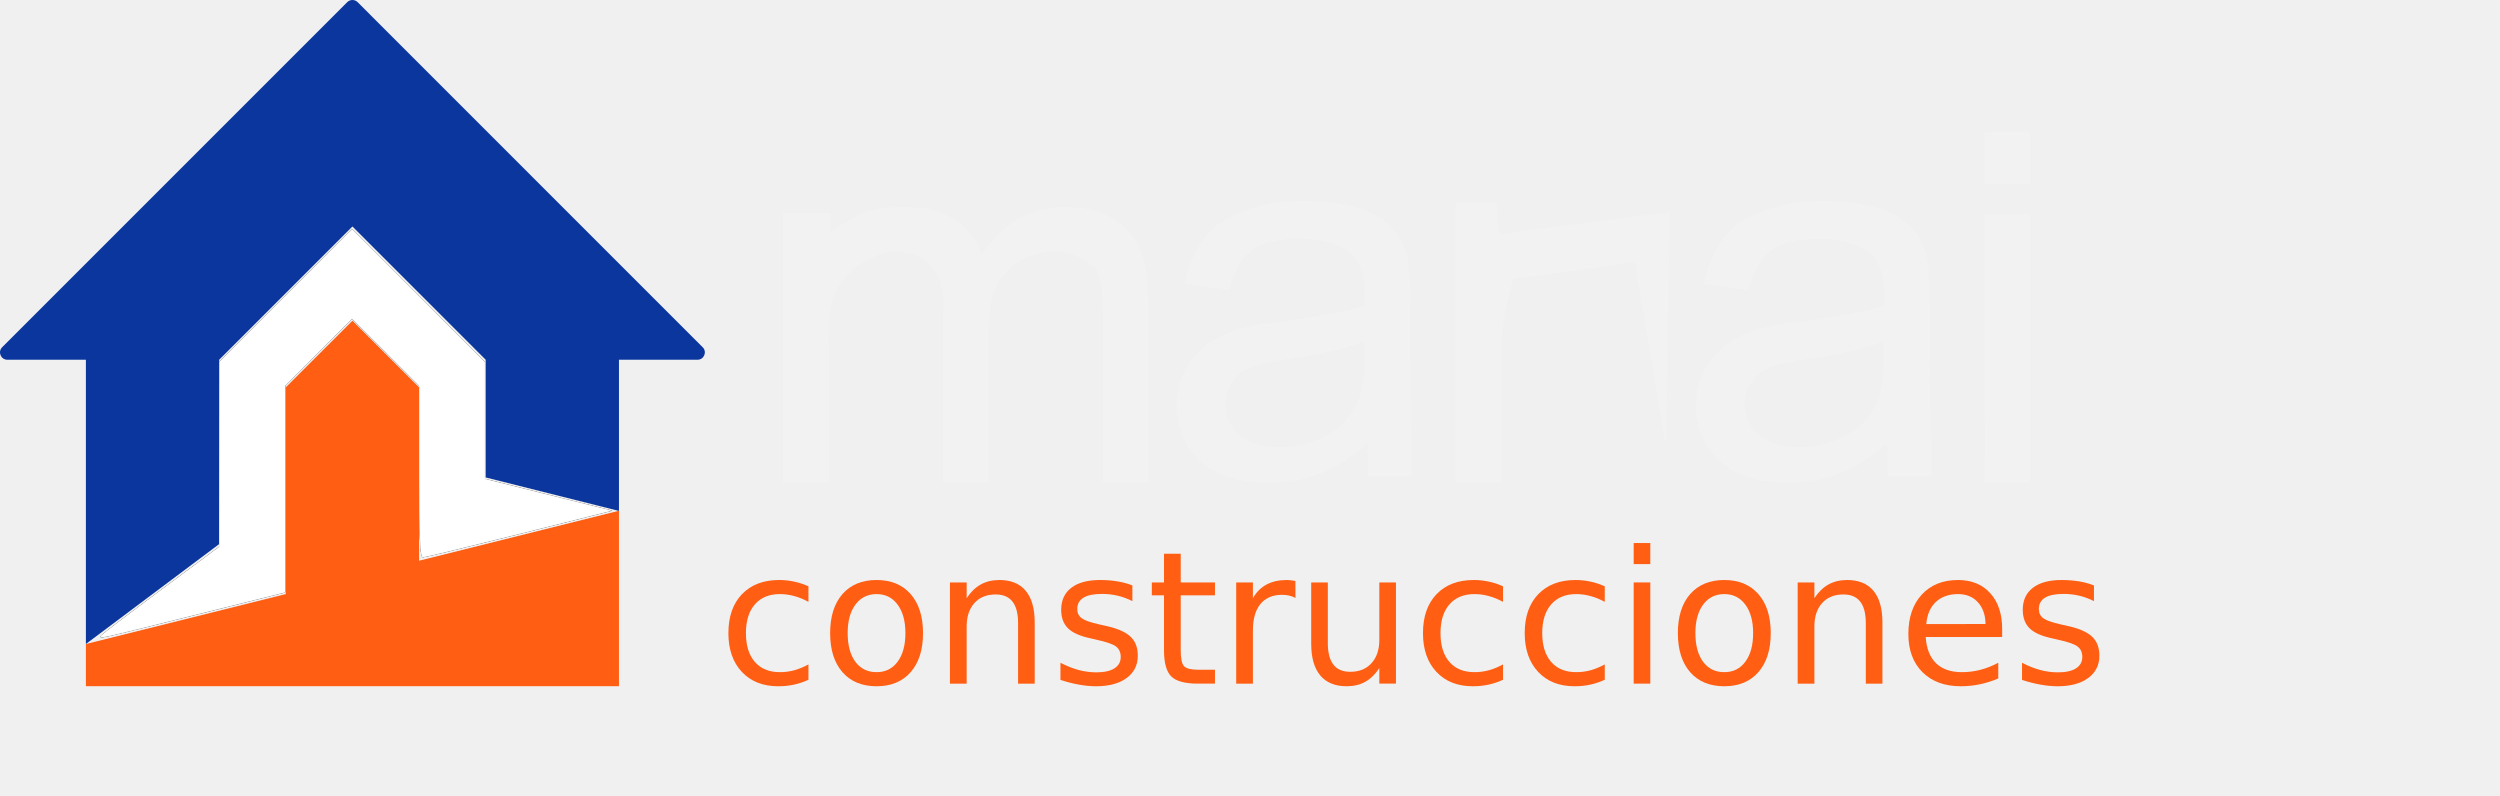
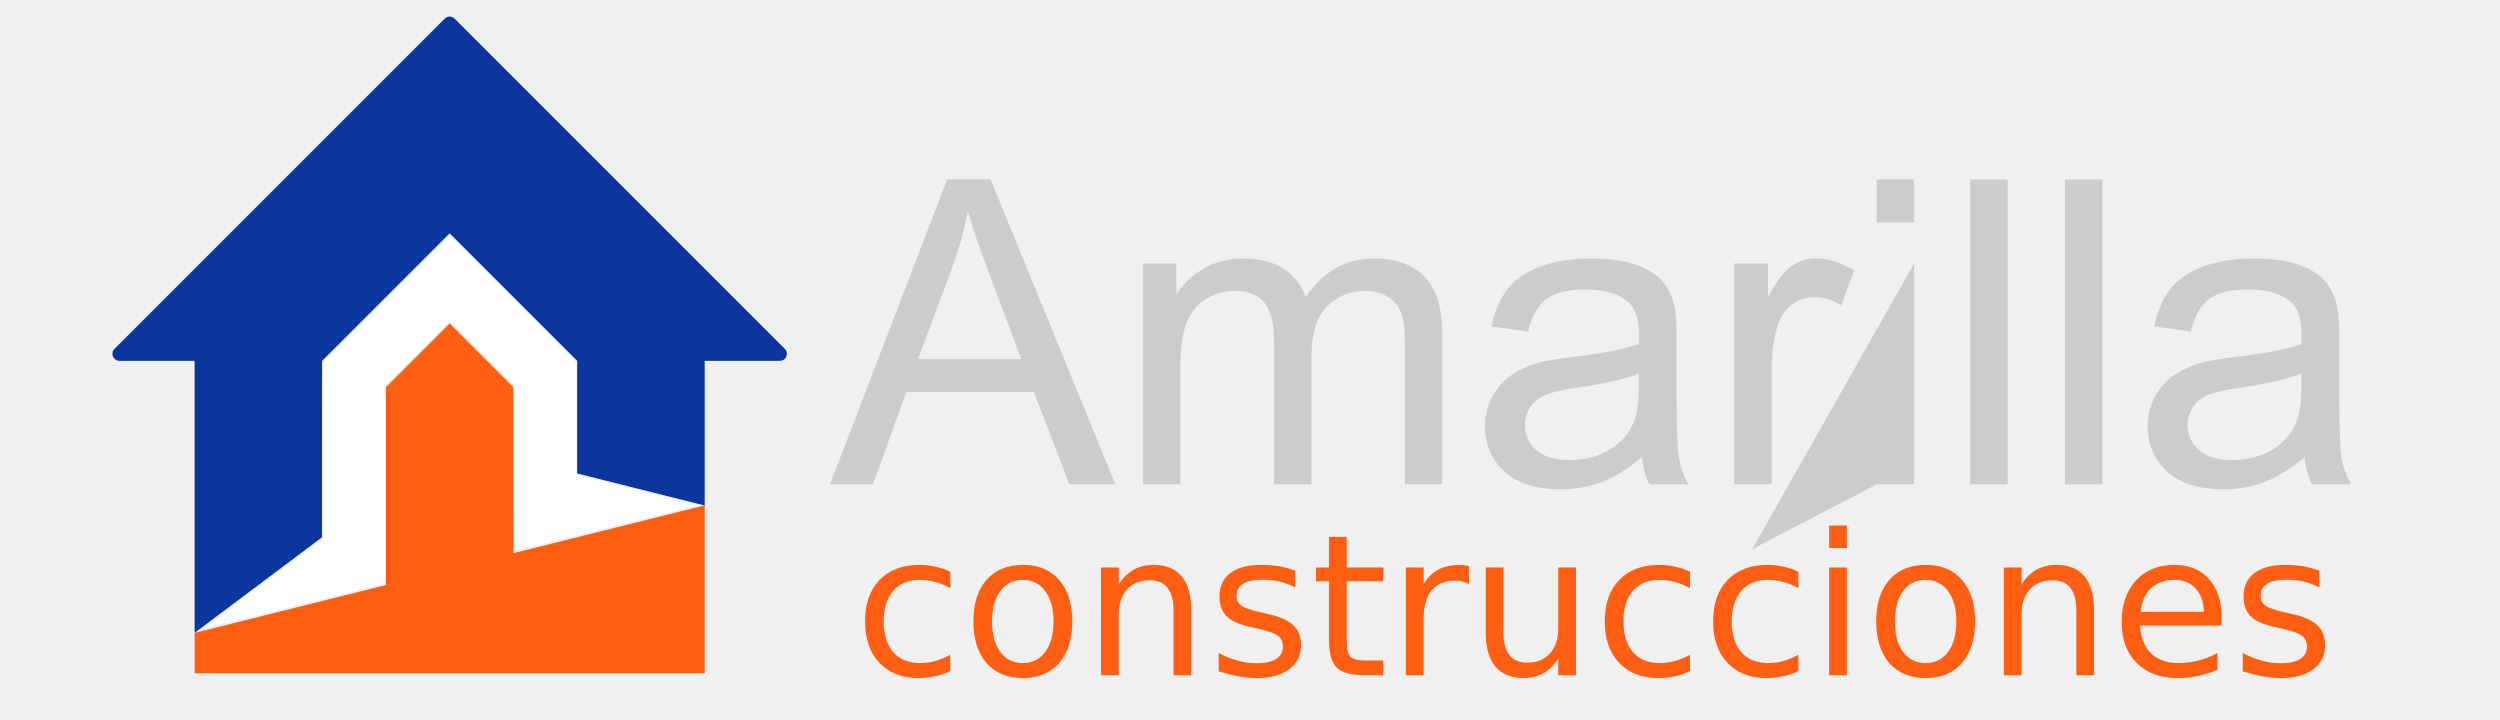
- <svg xmlns="http://www.w3.org/2000/svg" version="1.1" id="svg2" width="220" height="70" viewBox="0 0 220 70">
+ <svg xmlns="http://www.w3.org/2000/svg" version="1.1" id="svg2" width="219" height="63" viewBox="0 0 219 63">
  <defs id="defs6" />
-   <g id="g3266" transform="matrix(0.2591386,0,0,-0.2591386,-116.6638,82.28564)">
-     <path d="m 463.606,211.888 v 60.405 l -23.213,23.213 -23.214,-23.213 v -72.012 l -69.64,-17.41 v -14.698 h 185.706 v 61.125 z" style="font-size:144px;line-height:0;font-family:'Phetsarath OT';-inkscape-font-specification:'Phetsarath OT';text-align:center;text-anchor:middle;fill:#ff5e13;fill-opacity:1;fill-rule:nonzero;stroke:none;stroke-width:3.385" id="path32-8" transform="matrix(0.9747844,0,0,0.9747844,140.5895,-79.42794)" />
-     <path d="M 438.587,406.483 318.371,286.267 c -1.609,-1.609 -0.47,-4.361 1.806,-4.361 h 27.363 V 182.882 l 46.427,34.809 v 64.216 l 46.426,46.426 46.426,-46.426 V 240.904 l 46.426,-11.667 v 52.669 h 27.363 c 2.276,0 3.415,2.752 1.807,4.361 L 442.2,406.483 c -0.998,0.998 -2.615,0.998 -3.613,0" style="font-size:144px;line-height:0;font-family:'Phetsarath OT';-inkscape-font-specification:'Phetsarath OT';text-align:center;text-anchor:middle;fill:#0a369d;fill-opacity:1;fill-rule:nonzero;stroke:none;stroke-width:3.385" id="path200-8" transform="matrix(0.9747844,0,0,0.9747844,140.5895,-79.42794)" />
-     <path style="font-size:144px;line-height:0;font-family:'Phetsarath OT';-inkscape-font-specification:'Phetsarath OT';text-align:center;text-anchor:middle;fill:#ffffff;fill-opacity:1;fill-rule:evenodd;stroke:#000000;stroke-width:0.104;stroke-linejoin:bevel;stroke-dasharray:none;stroke-opacity:0.99;paint-order:markers stroke fill" d="m 352.891,185.816 c 0.278,0.429 9.638,7.559 20.801,15.845 l 20.296,15.065 0.04,32.217 0.04,32.217 23.126,23.109 23.126,23.109 23.109,-23.126 23.109,-23.126 V 260.739 240.352 l 22.078,-5.511 22.078,-5.511 -32.209,-8.09 c -17.715,-4.449 -32.793,-8.103 -33.507,-8.12 -1.01,-0.023 -1.299,6.624 -1.299,29.858 v 29.888 l -11.705,11.672 -11.705,11.672 -11.672,-11.705 -11.672,-11.705 v -35.959 -35.959 l -31.677,-7.922 c -33.982,-8.498 -33.112,-8.306 -32.358,-7.143 z" id="path7654" transform="matrix(0.9747844,0,0,0.9747844,140.5895,-79.42794)" />
-     <g id="g1271" transform="matrix(0.9747844,0,0,0.9747844,139.3403,-52.53325)">
-       <path d="m 591.688,211.468 v 93.91 h 16.594 l -0.061,-6.576 c 4.093,2.723 4.277,2.861 9.17,5.632 4.893,2.83 10.759,3.066 17.007,3.066 6.956,0 12.645,-1.444 17.066,-4.333 4.48,-2.889 7.634,-6.927 9.462,-12.115 7.428,10.965 17.096,16.448 29.004,16.448 9.314,0 16.477,-2.594 21.488,-7.782 5.011,-5.129 7.516,-13.058 7.516,-23.787 v -64.464 h -15.829 v 59.158 c 0,6.367 -0.531,10.936 -1.592,13.706 -1.002,2.83 -2.859,3.331 -5.571,5.041 -2.712,1.71 -5.895,2.564 -9.55,2.564 -6.603,0 -12.085,-2.211 -16.447,-6.632 -4.362,-4.362 -6.544,-9.61 -6.544,-19.278 V 211.468 H 647.486 v 61.015 c 0,7.074 -1.297,10.612 -3.891,14.149 -2.594,3.537 -6.838,5.306 -12.734,5.306 -4.48,0 -8.047,-1.768 -11.879,-4.126 -3.773,-2.358 -6.952,-5.789 -8.813,-9.757 -2.555,-5.446 -2.564,-9.315 -2.564,-17.863 v -48.724 z" id="path5659" style="font-size:144px;line-height:0;font-family:'Phetsarath OT';-inkscape-font-specification:'Phetsarath OT';text-align:center;text-anchor:middle;fill:#f2f2f2;fill-opacity:1;stroke-width:5.79" />
-       <path d="m 795.485,225.174 c -5.895,-5.011 -11.584,-8.548 -17.066,-10.611 -5.424,-2.063 -11.26,-3.095 -17.509,-3.095 -10.317,0 -18.245,2.505 -23.787,7.516 -5.541,5.07 -8.312,11.525 -8.312,19.366 0,4.598 1.032,8.784 3.095,12.557 2.122,3.832 4.864,6.897 8.224,9.196 3.419,2.299 7.251,4.038 11.496,5.217 3.124,0.825 7.841,1.621 14.148,2.388 12.851,1.533 22.313,3.36 28.385,5.483 0.059,2.181 0.088,3.567 0.088,4.156 0,6.485 -1.503,11.053 -4.51,13.706 -4.068,3.596 -10.11,5.394 -18.128,5.394 -7.487,0 -13.028,-1.326 -16.624,-3.979 -3.537,-2.594 -6.16,-7.222 -7.87,-13.883 l -15.563,2.122 c 1.415,6.662 3.743,12.026 6.986,16.094 3.242,4.127 7.929,7.281 14.06,9.462 6.131,2.24 13.235,3.36 21.311,3.36 8.017,0 14.532,-0.943 19.542,-2.83 5.011,-1.886 8.695,-4.274 11.053,-7.163 2.358,-2.83 4.009,-6.426 4.952,-10.788 0.531,-2.712 0.796,-7.605 0.796,-14.679 v -21.223 c 0,-14.797 0.33,-24.383 0.556,-28.328 l 0.004,-11.022 h -15.374 c 0,3.535 -0.107,11.584 0.046,11.584 z m -1.326,35.548 c -5.777,-2.358 -14.443,-4.362 -25.998,-6.013 -6.544,-0.943 -11.171,-2.004 -13.883,-3.183 -2.712,-1.179 -4.805,-2.918 -6.278,-5.217 -1.474,-2.24 -2.211,-4.746 -2.211,-7.516 0,-4.245 1.592,-7.782 4.775,-10.611 3.242,-2.83 7.958,-4.245 14.148,-4.245 6.131,0 11.584,1.326 16.359,3.979 4.775,2.712 8.283,6.396 10.523,11.053 1.71,3.596 2.564,8.902 2.564,15.917 z" id="path5661" style="font-size:144px;line-height:0;font-family:'Phetsarath OT';-inkscape-font-specification:'Phetsarath OT';text-align:center;text-anchor:middle;fill:#f2f2f2;fill-opacity:1;stroke-width:5.79" />
-       <path d="m 825.998,211.468 v 97.394 h 14.325 l 0.625,-10.695 59.61,7.58 -1.182,-82.653 -10.956,65.228 -42.38,-5.901 c 0,0 -4.126,-15.066 -4.126,-21.787 v -49.166 z" id="path5663" style="font-size:144px;line-height:0;font-family:'Phetsarath OT';-inkscape-font-specification:'Phetsarath OT';text-align:center;text-anchor:middle;fill:#f2f2f2;fill-opacity:1;stroke-width:5.79" />
-       <path d="m 976.418,225.174 c -5.895,-5.011 -11.584,-8.548 -17.066,-10.611 -5.424,-2.063 -11.26,-3.095 -17.509,-3.095 -10.317,0 -18.245,2.505 -23.787,7.516 -5.541,5.07 -8.312,11.525 -8.312,19.366 0,4.598 1.032,8.784 3.095,12.557 2.122,3.832 4.864,6.897 8.224,9.196 3.419,2.299 7.251,4.038 11.496,5.217 3.124,0.825 7.841,1.621 14.148,2.388 12.851,1.533 22.313,3.36 28.385,5.482 0.059,2.181 0.089,3.567 0.089,4.156 0,6.485 -1.503,11.053 -4.51,13.706 -4.068,3.596 -10.11,5.394 -18.128,5.394 -7.487,0 -13.028,-1.326 -16.624,-3.979 -3.537,-2.594 -6.16,-7.222 -7.87,-13.883 l -15.563,2.122 c 1.415,6.662 3.743,12.026 6.986,16.094 3.242,4.127 7.929,7.281 14.06,9.462 6.131,2.24 13.235,3.36 21.311,3.36 8.017,0 14.532,-0.943 19.543,-2.83 5.011,-1.886 8.695,-4.274 11.053,-7.163 2.358,-2.83 4.009,-6.426 4.952,-10.788 0.53,-2.712 0.796,-7.605 0.796,-14.679 v -21.223 c 0,-14.797 0.331,-24.383 0.556,-28.328 v -11.022 h -15.375 c 0,3.535 -0.108,11.584 0.046,11.584 z m -1.326,35.548 c -5.777,-2.358 -14.443,-4.362 -25.998,-6.013 -6.544,-0.943 -11.171,-2.004 -13.883,-3.183 -2.712,-1.179 -4.805,-2.918 -6.278,-5.217 -1.474,-2.24 -2.211,-4.746 -2.211,-7.516 0,-4.245 1.592,-7.782 4.775,-10.611 3.242,-2.83 7.958,-4.245 14.148,-4.245 6.131,0 11.584,1.326 16.359,3.979 4.775,2.712 8.283,6.396 10.523,11.053 1.71,3.596 2.564,8.902 2.564,15.917 z" id="path1238" style="font-size:144px;line-height:0;font-family:'Phetsarath OT';-inkscape-font-specification:'Phetsarath OT';text-align:center;text-anchor:middle;fill:#f2f2f2;fill-opacity:1;stroke-width:5.79" />
-       <path d="m 1010.273,315.511 v 18.241 h 15.861 V 315.511 Z m 0,-104.043 -0.028,93.566 15.89,0.016 V 211.468 Z" id="path5665" style="font-size:144px;line-height:0;font-family:'Phetsarath OT';-inkscape-font-specification:'Phetsarath OT';text-align:center;text-anchor:middle;fill:#f2f2f2;fill-opacity:1;stroke-width:5.77" />
-       <g aria-label="construcciones" transform="matrix(1.021307,0,0,-1.021307,-2.719494,-65.80665)" id="text910-3" style="font-size:46.363px;line-height:1.25;font-family:'MADE Outer Sans';-inkscape-font-specification:'MADE Outer Sans';text-align:center;text-anchor:middle;display:inline;fill:#ff5e13;fill-opacity:1;stroke-width:1.158;stroke-dasharray:none">
-         <path d="m 590.675,-236.158 v 5.301 q -2.404,-1.325 -4.839,-1.973 -2.404,-0.678 -4.87,-0.678 -5.517,0 -8.568,3.514 -3.051,3.483 -3.051,9.801 0,6.318 3.051,9.832 3.051,3.483 8.568,3.483 2.466,0 4.87,-0.647 2.435,-0.678 4.839,-2.003 v 5.24 q -2.373,1.11 -4.931,1.664 -2.527,0.555 -5.394,0.555 -7.798,0 -12.39,-4.901 -4.592,-4.901 -4.592,-13.222 0,-8.445 4.623,-13.284 4.654,-4.839 12.729,-4.839 2.62,0 5.116,0.555 2.496,0.524 4.839,1.603 z" id="path482" style="fill:#ff5e13;fill-opacity:1;stroke-width:1.158;stroke-dasharray:none" />
-         <path d="m 613.914,-233.507 q -4.561,0 -7.212,3.575 -2.651,3.544 -2.651,9.739 0,6.195 2.62,9.77 2.651,3.544 7.243,3.544 4.531,0 7.181,-3.575 2.651,-3.575 2.651,-9.739 0,-6.133 -2.651,-9.709 -2.651,-3.606 -7.181,-3.606 z m 0,-4.808 q 7.397,0 11.619,4.808 4.222,4.808 4.222,13.315 0,8.476 -4.222,13.315 -4.222,4.808 -11.619,4.808 -7.428,0 -11.65,-4.808 -4.192,-4.839 -4.192,-13.315 0,-8.507 4.192,-13.315 4.222,-4.808 11.65,-4.808 z" id="path484" style="fill:#ff5e13;fill-opacity:1;stroke-width:1.158;stroke-dasharray:none" />
-         <path d="m 667.85,-223.799 v 20.835 h -5.671 v -20.65 q 0,-4.901 -1.911,-7.335 -1.911,-2.435 -5.733,-2.435 -4.592,0 -7.243,2.928 -2.651,2.928 -2.651,7.983 v 19.51 h -5.702 v -34.519 h 5.702 v 5.363 q 2.034,-3.113 4.777,-4.654 2.774,-1.541 6.38,-1.541 5.948,0 9,3.698 3.051,3.668 3.051,10.818 z" id="path486" style="fill:#ff5e13;fill-opacity:1;stroke-width:1.158;stroke-dasharray:none" />
-         <path d="m 701.168,-236.466 v 5.363 q -2.404,-1.233 -4.993,-1.849 -2.589,-0.616 -5.363,-0.616 -4.222,0 -6.349,1.294 -2.096,1.294 -2.096,3.883 0,1.973 1.51,3.113 1.51,1.11 6.072,2.127 l 1.942,0.431 q 6.041,1.294 8.568,3.668 2.558,2.342 2.558,6.565 0,4.808 -3.822,7.613 -3.791,2.805 -10.448,2.805 -2.774,0 -5.794,-0.555 -2.99,-0.524 -6.318,-1.603 v -5.856 q 3.144,1.633 6.195,2.466 3.051,0.801 6.041,0.801 4.007,0 6.164,-1.356 2.157,-1.387 2.157,-3.883 0,-2.312 -1.572,-3.544 -1.541,-1.233 -6.811,-2.373 l -1.973,-0.462 q -5.27,-1.11 -7.613,-3.39 -2.342,-2.312 -2.342,-6.318 0,-4.87 3.452,-7.52 3.452,-2.651 9.801,-2.651 3.144,0 5.918,0.462 2.774,0.462 5.116,1.387 z" id="path488" style="fill:#ff5e13;fill-opacity:1;stroke-width:1.158;stroke-dasharray:none" />
-         <path d="m 717.657,-247.284 v 9.801 h 11.681 v 4.407 h -11.681 v 18.739 q 0,4.222 1.14,5.424 1.171,1.202 4.716,1.202 h 5.825 v 4.746 h -5.825 q -6.565,0 -9.061,-2.435 -2.496,-2.466 -2.496,-8.938 v -18.739 h -4.161 v -4.407 h 4.161 v -9.801 z" id="path490" style="fill:#ff5e13;fill-opacity:1;stroke-width:1.158;stroke-dasharray:none" />
-         <path d="m 756.799,-232.182 q -0.955,-0.555 -2.096,-0.801 -1.11,-0.277 -2.466,-0.277 -4.808,0 -7.397,3.144 -2.558,3.113 -2.558,8.969 v 18.184 h -5.702 v -34.519 h 5.702 v 5.363 q 1.788,-3.144 4.654,-4.654 2.866,-1.541 6.966,-1.541 0.586,0 1.294,0.092 0.709,0.062 1.572,0.216 z" id="path492" style="fill:#ff5e13;fill-opacity:1;stroke-width:1.158;stroke-dasharray:none" />
-         <path d="m 762.162,-216.587 v -20.897 h 5.671 v 20.681 q 0,4.901 1.911,7.366 1.911,2.435 5.733,2.435 4.592,0 7.243,-2.928 2.681,-2.928 2.681,-7.983 v -19.571 h 5.671 v 34.519 h -5.671 v -5.301 q -2.065,3.144 -4.808,4.685 -2.712,1.51 -6.318,1.51 -5.948,0 -9.031,-3.699 -3.082,-3.699 -3.082,-10.818 z m 14.27,-21.729 z" id="path494" style="fill:#ff5e13;fill-opacity:1;stroke-width:1.158;stroke-dasharray:none" />
-         <path d="m 827.595,-236.158 v 5.301 q -2.404,-1.325 -4.839,-1.973 -2.404,-0.678 -4.87,-0.678 -5.517,0 -8.568,3.514 -3.051,3.483 -3.051,9.801 0,6.318 3.051,9.832 3.051,3.483 8.568,3.483 2.466,0 4.87,-0.647 2.435,-0.678 4.839,-2.003 v 5.24 q -2.373,1.11 -4.931,1.664 -2.527,0.555 -5.394,0.555 -7.798,0 -12.39,-4.901 -4.592,-4.901 -4.592,-13.222 0,-8.445 4.623,-13.284 4.654,-4.839 12.729,-4.839 2.62,0 5.116,0.555 2.497,0.524 4.839,1.603 z" id="path496" style="fill:#ff5e13;fill-opacity:1;stroke-width:1.158;stroke-dasharray:none" />
-         <path d="m 862.299,-236.158 v 5.301 q -2.404,-1.325 -4.839,-1.973 -2.404,-0.678 -4.87,-0.678 -5.517,0 -8.568,3.514 -3.051,3.483 -3.051,9.801 0,6.318 3.051,9.832 3.051,3.483 8.568,3.483 2.466,0 4.87,-0.647 2.435,-0.678 4.839,-2.003 v 5.24 q -2.373,1.11 -4.931,1.664 -2.527,0.555 -5.394,0.555 -7.798,0 -12.39,-4.901 -4.592,-4.901 -4.592,-13.222 0,-8.445 4.623,-13.284 4.654,-4.839 12.729,-4.839 2.62,0 5.116,0.555 2.496,0.524 4.839,1.603 z" id="path498" style="fill:#ff5e13;fill-opacity:1;stroke-width:1.158;stroke-dasharray:none" />
-         <path d="m 872.162,-237.483 h 5.671 v 34.519 h -5.671 z m 0,-13.438 h 5.671 v 7.181 h -5.671 z" id="path500" style="fill:#ff5e13;fill-opacity:1;stroke-width:1.158;stroke-dasharray:none" />
-         <path d="m 903.075,-233.507 q -4.561,0 -7.212,3.575 -2.651,3.544 -2.651,9.739 0,6.195 2.62,9.77 2.651,3.544 7.243,3.544 4.531,0 7.181,-3.575 2.651,-3.575 2.651,-9.739 0,-6.133 -2.651,-9.709 -2.651,-3.606 -7.181,-3.606 z m 0,-4.808 q 7.397,0 11.619,4.808 4.222,4.808 4.222,13.315 0,8.476 -4.222,13.315 -4.222,4.808 -11.619,4.808 -7.428,0 -11.65,-4.808 -4.192,-4.839 -4.192,-13.315 0,-8.507 4.192,-13.315 4.222,-4.808 11.65,-4.808 z" id="path502" style="fill:#ff5e13;fill-opacity:1;stroke-width:1.158;stroke-dasharray:none" />
-         <path d="m 957.012,-223.799 v 20.835 h -5.671 v -20.65 q 0,-4.901 -1.911,-7.335 -1.911,-2.435 -5.733,-2.435 -4.592,0 -7.243,2.928 -2.651,2.928 -2.651,7.983 v 19.51 h -5.702 v -34.519 h 5.702 v 5.363 q 2.034,-3.113 4.777,-4.654 2.774,-1.541 6.38,-1.541 5.948,0 9,3.698 3.051,3.668 3.051,10.818 z" id="path504" style="fill:#ff5e13;fill-opacity:1;stroke-width:1.158;stroke-dasharray:none" />
-         <path d="m 997.849,-221.641 v 2.774 h -26.074 q 0.37,5.856 3.514,8.938 3.175,3.051 8.815,3.051 3.267,0 6.318,-0.801 3.082,-0.801 6.103,-2.404 v 5.363 q -3.051,1.294 -6.257,1.973 -3.205,0.678 -6.503,0.678 -8.26,0 -13.099,-4.808 -4.808,-4.808 -4.808,-13.006 0,-8.476 4.561,-13.438 4.592,-4.993 12.359,-4.993 6.966,0 11.003,4.5 4.068,4.469 4.068,12.174 z m -5.671,-1.664 q -0.062,-4.654 -2.62,-7.428 -2.527,-2.774 -6.719,-2.774 -4.746,0 -7.613,2.681 -2.836,2.681 -3.267,7.551 z" id="path506" style="fill:#ff5e13;fill-opacity:1;stroke-width:1.158;stroke-dasharray:none" />
-         <path d="m 1029.163,-236.466 v 5.363 q -2.404,-1.233 -4.993,-1.849 -2.589,-0.616 -5.363,-0.616 -4.223,0 -6.349,1.294 -2.096,1.294 -2.096,3.883 0,1.973 1.51,3.113 1.51,1.11 6.072,2.127 l 1.942,0.431 q 6.041,1.294 8.568,3.668 2.558,2.342 2.558,6.565 0,4.808 -3.822,7.613 -3.791,2.805 -10.448,2.805 -2.774,0 -5.794,-0.555 -2.99,-0.524 -6.318,-1.603 v -5.856 q 3.144,1.633 6.195,2.466 3.051,0.801 6.041,0.801 4.007,0 6.164,-1.356 2.158,-1.387 2.158,-3.883 0,-2.312 -1.572,-3.544 -1.541,-1.233 -6.811,-2.373 l -1.972,-0.462 q -5.27,-1.11 -7.613,-3.39 -2.342,-2.312 -2.342,-6.318 0,-4.87 3.452,-7.52 3.452,-2.651 9.801,-2.651 3.144,0 5.918,0.462 2.774,0.462 5.116,1.387 z" id="path508" style="fill:#ff5e13;fill-opacity:1;stroke-width:1.158;stroke-dasharray:none" />
-       </g>
+   <g id="g3266" transform="matrix(0.2591386,0,0,-0.2591386,-65.26401,110.9084)">
+     <g aria-label="Amarilla" transform="scale(1,-1)" id="text970-8" style="font-size:144px;line-height:0;font-family:'Phetsarath OT';-inkscape-font-specification:'Phetsarath OT';text-align:center;text-anchor:middle;fill:#333333;stroke-width:4.604">
+       <path d="m 532.435,-264.257 39.586,-103.078 H 586.716 l 42.188,103.078 H 613.364 L 601.341,-295.476 h -43.102 l -11.32,31.219 z m 29.742,-42.328 h 34.945 l -10.758,-28.547 q -4.922,-13.008 -7.312,-21.375 -1.969,9.914 -5.555,19.688 z" id="path5657" style="fill:#cccccc;fill-opacity:1" />
+       <path d="m 638.185,-264.257 v -74.672 h 11.32 v 10.477 q 3.516,-5.484 9.352,-8.789 5.836,-3.375 13.289,-3.375 8.297,0 13.57,3.445 5.344,3.445 7.523,9.633 8.859,-13.078 23.062,-13.078 11.109,0 17.086,6.188 5.977,6.117 5.977,18.914 v 51.258 H 726.779 v -47.039 q 0,-7.594 -1.266,-10.898 -1.195,-3.375 -4.43,-5.414 -3.234,-2.039 -7.594,-2.039 -7.875,0 -13.078,5.273 -5.203,5.203 -5.203,16.734 v 43.383 h -12.656 v -48.516 q 0,-8.438 -3.094,-12.656 -3.094,-4.219 -10.125,-4.219 -5.344,0 -9.914,2.812 -4.5,2.812 -6.539,8.227 -2.039,5.414 -2.039,15.609 v 38.742 z" id="path5659" style="fill:#cccccc;fill-opacity:1" />
+       <path d="m 806.864,-273.468 q -7.031,5.977 -13.57,8.438 -6.469,2.461 -13.922,2.461 -12.305,0 -18.914,-5.977 -6.609,-6.047 -6.609,-15.398 0,-5.484 2.461,-9.984 2.531,-4.57 6.539,-7.312 4.078,-2.742 9.141,-4.148 3.727,-0.984 11.25,-1.898 15.328,-1.828 22.57,-4.359 0.07,-2.602 0.07,-3.305 0,-7.734 -3.586,-10.898 -4.852,-4.289 -14.414,-4.289 -8.93,0 -13.219,3.164 -4.219,3.094 -6.258,11.039 l -12.375,-1.688 q 1.688,-7.945 5.555,-12.797 3.867,-4.922 11.18,-7.523 7.312,-2.672 16.945,-2.672 9.562,0 15.539,2.25 5.977,2.25 8.789,5.695 2.812,3.375 3.938,8.578 0.633,3.234 0.633,11.672 v 16.875 q 0,17.648 0.773,22.359 0.844,4.641 3.234,8.93 h -13.219 q -1.969,-3.938 -2.531,-9.211 z m -1.055,-28.266 q -6.891,2.812 -20.672,4.781 -7.805,1.125 -11.039,2.531 -3.234,1.406 -4.992,4.148 -1.758,2.672 -1.758,5.977 0,5.062 3.797,8.438 3.867,3.375 11.25,3.375 7.312,0 13.008,-3.164 5.695,-3.234 8.367,-8.789 2.039,-4.289 2.039,-12.656 z" id="path5661" style="fill:#cccccc;fill-opacity:1" />
+       <path d="m 838.083,-264.257 v -74.672 h 11.391 v 11.32 q 4.359,-7.945 8.016,-10.477 3.727,-2.531 8.156,-2.531 6.398,0 13.008,4.078 l -4.359,11.742 q -4.641,-2.742 -9.281,-2.742 -4.148,0 -7.453,2.531 -3.305,2.461 -4.711,6.891 -2.109,6.75 -2.109,14.766 v 39.094 z" id="path5663" style="fill:#cccccc;fill-opacity:1" />
+       <path d="m 886.247,-352.78 v -14.555 h 12.656 v 14.555 z m 0,88.523 -42.076,21.888 54.732,-96.56 v 74.672 z" id="path5665" style="fill:#cccccc;fill-opacity:1" />
+       <path d="m 917.888,-264.257 v -103.078 h 12.656 v 103.078 z" id="path5667" style="fill:#cccccc;fill-opacity:1" />
+       <path d="m 949.88,-264.257 v -103.078 h 12.656 v 103.078 z" id="path5669" style="fill:#cccccc;fill-opacity:1" />
+       <path d="m 1030.88,-273.468 q -7.031,5.977 -13.57,8.438 -6.469,2.461 -13.922,2.461 -12.305,0 -18.914,-5.977 -6.609,-6.047 -6.609,-15.398 0,-5.484 2.461,-9.984 2.531,-4.57 6.539,-7.312 4.078,-2.742 9.141,-4.148 3.727,-0.984 11.25,-1.898 15.328,-1.828 22.57,-4.359 0.07,-2.602 0.07,-3.305 0,-7.734 -3.586,-10.898 -4.852,-4.289 -14.414,-4.289 -8.93,0 -13.219,3.164 -4.219,3.094 -6.258,11.039 l -12.375,-1.688 q 1.688,-7.945 5.555,-12.797 3.867,-4.922 11.18,-7.523 7.313,-2.672 16.945,-2.672 9.562,0 15.539,2.25 5.977,2.25 8.789,5.695 2.812,3.375 3.938,8.578 0.633,3.234 0.633,11.672 v 16.875 q 0,17.648 0.773,22.359 0.844,4.641 3.234,8.93 h -13.219 q -1.969,-3.938 -2.531,-9.211 z m -1.055,-28.266 q -6.891,2.812 -20.672,4.781 -7.805,1.125 -11.039,2.531 -3.234,1.406 -4.992,4.148 -1.758,2.672 -1.758,5.977 0,5.062 3.797,8.438 3.867,3.375 11.25,3.375 7.312,0 13.008,-3.164 5.695,-3.234 8.367,-8.789 2.039,-4.289 2.039,-12.656 z" id="path5671" style="fill:#cccccc;fill-opacity:1" />
+       <path d="m 0,0 v 82.155 l -31.571,31.571 -31.572,-31.571 v -97.941 l -94.715,-23.679 v -19.99 H 94.715 v 83.134 z" style="fill:#ff5e13;fill-opacity:1;fill-rule:nonzero;stroke:none" id="path32-8" transform="matrix(0.6827119,0,0,-0.6827119,425.405,-240.9957)" />
+       <path d="m 0,0 -163.501,-163.502 c -2.189,-2.188 -0.639,-5.931 2.456,-5.931 h 37.215 v -134.681 l 63.144,47.343 v 87.338 L 2.457,-106.29 65.6,-169.433 v -55.766 l 63.143,-15.867 v 71.633 h 37.216 c 3.095,0 4.645,3.743 2.457,5.931 L 4.914,0 C 3.557,1.357 1.357,1.357 0,0" style="fill:#0a369d;fill-opacity:1;fill-rule:nonzero;stroke:none" id="path200-8" transform="matrix(0.6827119,0,0,-0.6827119,402.1735,-421.6847)" />
+       <path style="fill:#ffffff;fill-opacity:1;fill-rule:evenodd;stroke:#000000;stroke-width:0;stroke-linejoin:bevel;stroke-dasharray:none;stroke-opacity:0.99;paint-order:markers stroke fill" d="m 14.092,55.438 c 0.067,-0.103 2.319,-1.819 5.005,-3.812 L 23.981,48 23.99,40.248 24,32.496 l 5.565,-5.56 5.565,-5.56 5.56,5.565 5.56,5.565 v 4.906 4.906 l 5.312,1.326 5.312,1.326 -7.75,1.947 c -4.263,1.071 -7.891,1.95 -8.062,1.954 -0.243,0.006 -0.312,-1.594 -0.312,-7.184 V 34.492 L 37.934,31.683 35.117,28.875 32.309,31.691 29.5,34.508 v 8.652 8.652 l -7.622,1.906 c -8.177,2.045 -7.967,1.999 -7.786,1.719 z" id="path7654" transform="matrix(3.858938,0,0,3.858938,268.2219,-430.7173)" />
    </g>
-     <text xml:space="preserve" style="font-size:1929.47px;font-family:'Streetbomber personal use';-inkscape-font-specification:'Streetbomber personal use';text-align:center;text-anchor:middle;opacity:0.503;fill:#000000;fill-rule:evenodd;stroke:#000000;stroke-width:9.641;stroke-linejoin:bevel;paint-order:markers stroke fill" x="787.07" y="-209.273" id="text4865" transform="scale(1,-1)">
-       <tspan id="tspan4863" style="stroke-width:9.641" x="787.07" y="-209.273" />
-     </text>
+     <g aria-label="construcciones" transform="matrix(1.43692,0,0,-1.43692,-246.1464,-90.21785)" id="text910-3" style="font-size:46.363px;line-height:1.25;font-family:'MADE Outer Sans';-inkscape-font-specification:'MADE Outer Sans';text-align:center;text-anchor:middle;display:inline;fill:#ff5e13;fill-opacity:1;stroke-width:1.159">
+       <path d="m 570.132,-226.158 v 3.894 q -1.766,-0.973 -3.554,-1.449 -1.766,-0.498 -3.577,-0.498 -4.052,0 -6.293,2.581 -2.241,2.558 -2.241,7.199 0,4.641 2.241,7.222 2.241,2.558 6.293,2.558 1.811,0 3.577,-0.475 1.788,-0.498 3.554,-1.471 v 3.849 q -1.743,0.815 -3.622,1.222 -1.856,0.407 -3.962,0.407 -5.727,0 -9.101,-3.599 -3.373,-3.599 -3.373,-9.712 0,-6.203 3.396,-9.757 3.418,-3.554 9.35,-3.554 1.924,0 3.758,0.407 1.834,0.385 3.554,1.177 z" id="path482" style="fill:#ff5e13;fill-opacity:1" />
+       <path d="m 587.201,-224.212 q -3.35,0 -5.297,2.626 -1.947,2.603 -1.947,7.154 0,4.55 1.924,7.176 1.947,2.603 5.32,2.603 3.328,0 5.275,-2.626 1.947,-2.626 1.947,-7.154 0,-4.505 -1.947,-7.131 -1.947,-2.649 -5.275,-2.649 z m 0,-3.532 q 5.433,0 8.535,3.532 3.101,3.532 3.101,9.78 0,6.226 -3.101,9.78 -3.101,3.532 -8.535,3.532 -5.456,0 -8.557,-3.532 -3.079,-3.554 -3.079,-9.78 0,-6.248 3.079,-9.78 3.101,-3.532 8.557,-3.532 z" id="path484" style="fill:#ff5e13;fill-opacity:1" />
+       <path d="m 626.818,-217.081 v 15.303 h -4.165 v -15.168 q 0,-3.599 -1.404,-5.388 -1.404,-1.788 -4.211,-1.788 -3.373,0 -5.32,2.151 -1.947,2.151 -1.947,5.863 v 14.33 h -4.188 v -25.355 h 4.188 v 3.939 q 1.494,-2.286 3.509,-3.418 2.037,-1.132 4.686,-1.132 4.369,0 6.61,2.717 2.241,2.694 2.241,7.946 z" id="path486" style="fill:#ff5e13;fill-opacity:1" />
+       <path d="m 651.29,-226.385 v 3.939 q -1.766,-0.906 -3.667,-1.358 -1.902,-0.453 -3.939,-0.453 -3.101,0 -4.663,0.951 -1.539,0.951 -1.539,2.852 0,1.449 1.109,2.286 1.109,0.815 4.46,1.562 l 1.426,0.317 q 4.437,0.951 6.293,2.694 1.879,1.721 1.879,4.822 0,3.532 -2.807,5.592 -2.784,2.06 -7.674,2.06 -2.037,0 -4.256,-0.407 -2.196,-0.385 -4.641,-1.177 v -4.301 q 2.309,1.2 4.55,1.811 2.241,0.589 4.437,0.589 2.943,0 4.528,-0.996 1.585,-1.019 1.585,-2.852 0,-1.698 -1.155,-2.603 -1.132,-0.906 -5.003,-1.743 l -1.449,-0.34 q -3.871,-0.815 -5.592,-2.49 -1.721,-1.698 -1.721,-4.641 0,-3.577 2.535,-5.524 2.535,-1.947 7.199,-1.947 2.309,0 4.347,0.34 2.037,0.34 3.758,1.019 z" id="path488" style="fill:#ff5e13;fill-opacity:1" />
+       <path d="m 663.402,-234.331 v 7.199 h 8.58 v 3.237 h -8.58 v 13.764 q 0,3.101 0.838,3.984 0.86,0.883 3.464,0.883 h 4.279 v 3.486 h -4.279 q -4.822,0 -6.656,-1.788 -1.834,-1.811 -1.834,-6.565 v -13.764 h -3.056 v -3.237 h 3.056 v -7.199 z" id="path490" style="fill:#ff5e13;fill-opacity:1" />
+       <path d="m 692.152,-223.238 q -0.702,-0.407 -1.539,-0.589 -0.815,-0.204 -1.811,-0.204 -3.532,0 -5.433,2.309 -1.879,2.286 -1.879,6.588 v 13.357 h -4.188 v -25.355 h 4.188 v 3.939 q 1.313,-2.309 3.418,-3.418 2.105,-1.132 5.116,-1.132 0.43,0 0.951,0.068 0.521,0.045 1.155,0.158 z" id="path492" style="fill:#ff5e13;fill-opacity:1" />
+       <path d="m 696.091,-211.783 v -15.349 h 4.165 v 15.19 q 0,3.599 1.404,5.411 1.404,1.788 4.211,1.788 3.373,0 5.32,-2.151 1.97,-2.151 1.97,-5.863 v -14.375 h 4.165 v 25.355 h -4.165 v -3.894 q -1.517,2.309 -3.532,3.441 -1.992,1.109 -4.641,1.109 -4.369,0 -6.633,-2.717 -2.264,-2.717 -2.264,-7.946 z m 10.482,-15.96 z" id="path494" style="fill:#ff5e13;fill-opacity:1" />
+       <path d="m 744.152,-226.158 v 3.894 q -1.766,-0.973 -3.554,-1.449 -1.766,-0.498 -3.577,-0.498 -4.052,0 -6.293,2.581 -2.241,2.558 -2.241,7.199 0,4.641 2.241,7.222 2.241,2.558 6.293,2.558 1.811,0 3.577,-0.475 1.788,-0.498 3.554,-1.471 v 3.849 q -1.743,0.815 -3.622,1.222 -1.856,0.407 -3.962,0.407 -5.727,0 -9.101,-3.599 -3.373,-3.599 -3.373,-9.712 0,-6.203 3.396,-9.757 3.418,-3.554 9.35,-3.554 1.924,0 3.758,0.407 1.834,0.385 3.554,1.177 z" id="path496" style="fill:#ff5e13;fill-opacity:1" />
+       <path d="m 769.643,-226.158 v 3.894 q -1.766,-0.973 -3.554,-1.449 -1.766,-0.498 -3.577,-0.498 -4.052,0 -6.293,2.581 -2.241,2.558 -2.241,7.199 0,4.641 2.241,7.222 2.241,2.558 6.293,2.558 1.811,0 3.577,-0.475 1.788,-0.498 3.554,-1.471 v 3.849 q -1.743,0.815 -3.622,1.222 -1.856,0.407 -3.962,0.407 -5.727,0 -9.101,-3.599 -3.373,-3.599 -3.373,-9.712 0,-6.203 3.396,-9.757 3.418,-3.554 9.35,-3.554 1.924,0 3.758,0.407 1.834,0.385 3.554,1.177 z" id="path498" style="fill:#ff5e13;fill-opacity:1" />
+       <path d="m 776.887,-227.132 h 4.165 v 25.355 h -4.165 z m 0,-9.87 h 4.165 v 5.275 h -4.165 z" id="path500" style="fill:#ff5e13;fill-opacity:1" />
+       <path d="m 799.593,-224.212 q -3.35,0 -5.297,2.626 -1.947,2.603 -1.947,7.154 0,4.55 1.924,7.176 1.947,2.603 5.32,2.603 3.328,0 5.275,-2.626 1.947,-2.626 1.947,-7.154 0,-4.505 -1.947,-7.131 -1.947,-2.649 -5.275,-2.649 z m 0,-3.532 q 5.433,0 8.535,3.532 3.101,3.532 3.101,9.78 0,6.226 -3.101,9.78 -3.101,3.532 -8.535,3.532 -5.456,0 -8.557,-3.532 -3.079,-3.554 -3.079,-9.78 0,-6.248 3.079,-9.78 3.101,-3.532 8.557,-3.532 z" id="path502" style="fill:#ff5e13;fill-opacity:1" />
+       <path d="m 839.21,-217.081 v 15.303 h -4.165 v -15.168 q 0,-3.599 -1.404,-5.388 -1.404,-1.788 -4.211,-1.788 -3.373,0 -5.32,2.151 -1.947,2.151 -1.947,5.863 v 14.33 h -4.188 v -25.355 h 4.188 v 3.939 q 1.494,-2.286 3.509,-3.418 2.037,-1.132 4.686,-1.132 4.369,0 6.61,2.717 2.241,2.694 2.241,7.946 z" id="path504" style="fill:#ff5e13;fill-opacity:1" />
+       <path d="m 869.206,-215.496 v 2.037 h -19.152 q 0.272,4.301 2.581,6.565 2.332,2.241 6.475,2.241 2.4,0 4.641,-0.589 2.264,-0.589 4.482,-1.766 v 3.939 q -2.241,0.951 -4.596,1.449 -2.354,0.498 -4.777,0.498 -6.067,0 -9.621,-3.532 -3.532,-3.532 -3.532,-9.553 0,-6.226 3.35,-9.87 3.373,-3.667 9.078,-3.667 5.116,0 8.082,3.305 2.988,3.283 2.988,8.942 z m -4.165,-1.222 q -0.045,-3.418 -1.924,-5.456 -1.856,-2.037 -4.935,-2.037 -3.486,0 -5.592,1.97 -2.083,1.97 -2.4,5.546 z" id="path506" style="fill:#ff5e13;fill-opacity:1" />
+       <path d="m 892.206,-226.385 v 3.939 q -1.766,-0.906 -3.667,-1.358 -1.902,-0.453 -3.939,-0.453 -3.101,0 -4.663,0.951 -1.539,0.951 -1.539,2.852 0,1.449 1.109,2.286 1.109,0.815 4.46,1.562 l 1.426,0.317 q 4.437,0.951 6.293,2.694 1.879,1.721 1.879,4.822 0,3.532 -2.807,5.592 -2.785,2.06 -7.674,2.06 -2.037,0 -4.256,-0.407 -2.196,-0.385 -4.641,-1.177 v -4.301 q 2.309,1.2 4.55,1.811 2.241,0.589 4.437,0.589 2.943,0 4.528,-0.996 1.585,-1.019 1.585,-2.852 0,-1.698 -1.155,-2.603 -1.132,-0.906 -5.003,-1.743 l -1.449,-0.34 q -3.871,-0.815 -5.592,-2.49 -1.72,-1.698 -1.72,-4.641 0,-3.577 2.535,-5.524 2.535,-1.947 7.199,-1.947 2.309,0 4.347,0.34 2.037,0.34 3.758,1.019 z" id="path508" style="fill:#ff5e13;fill-opacity:1" />
+     </g>
  </g>
</svg>
